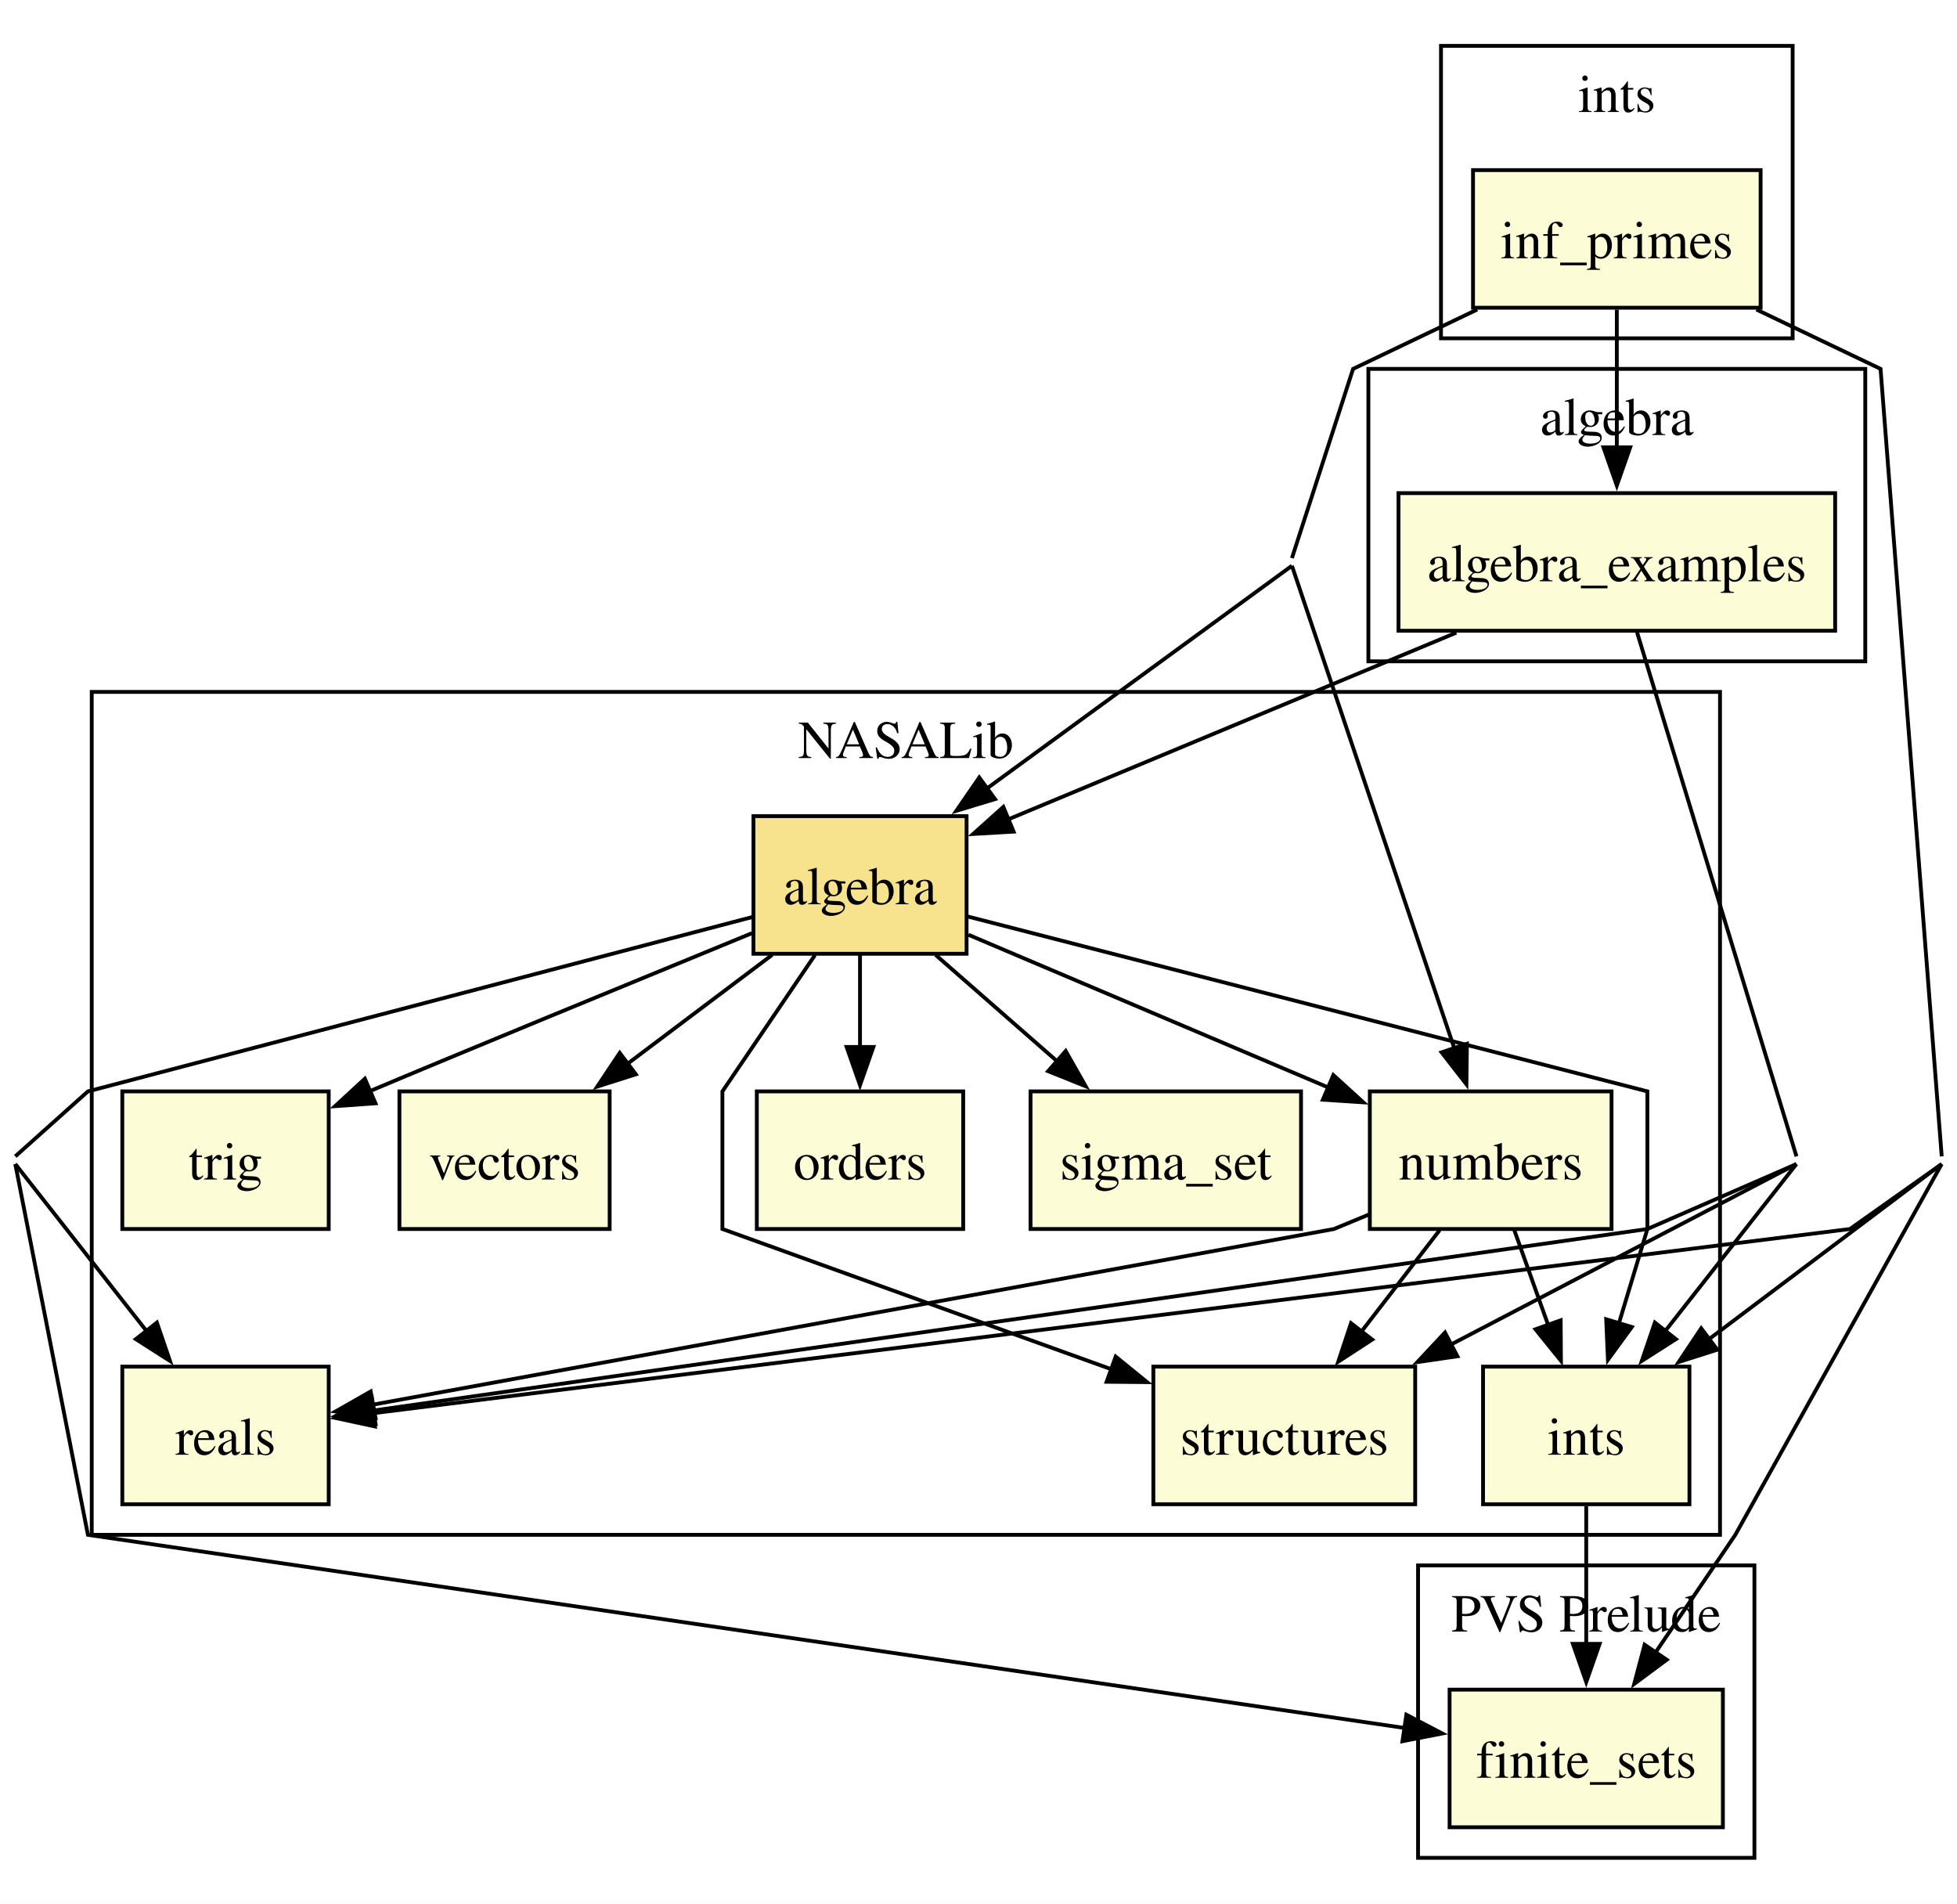
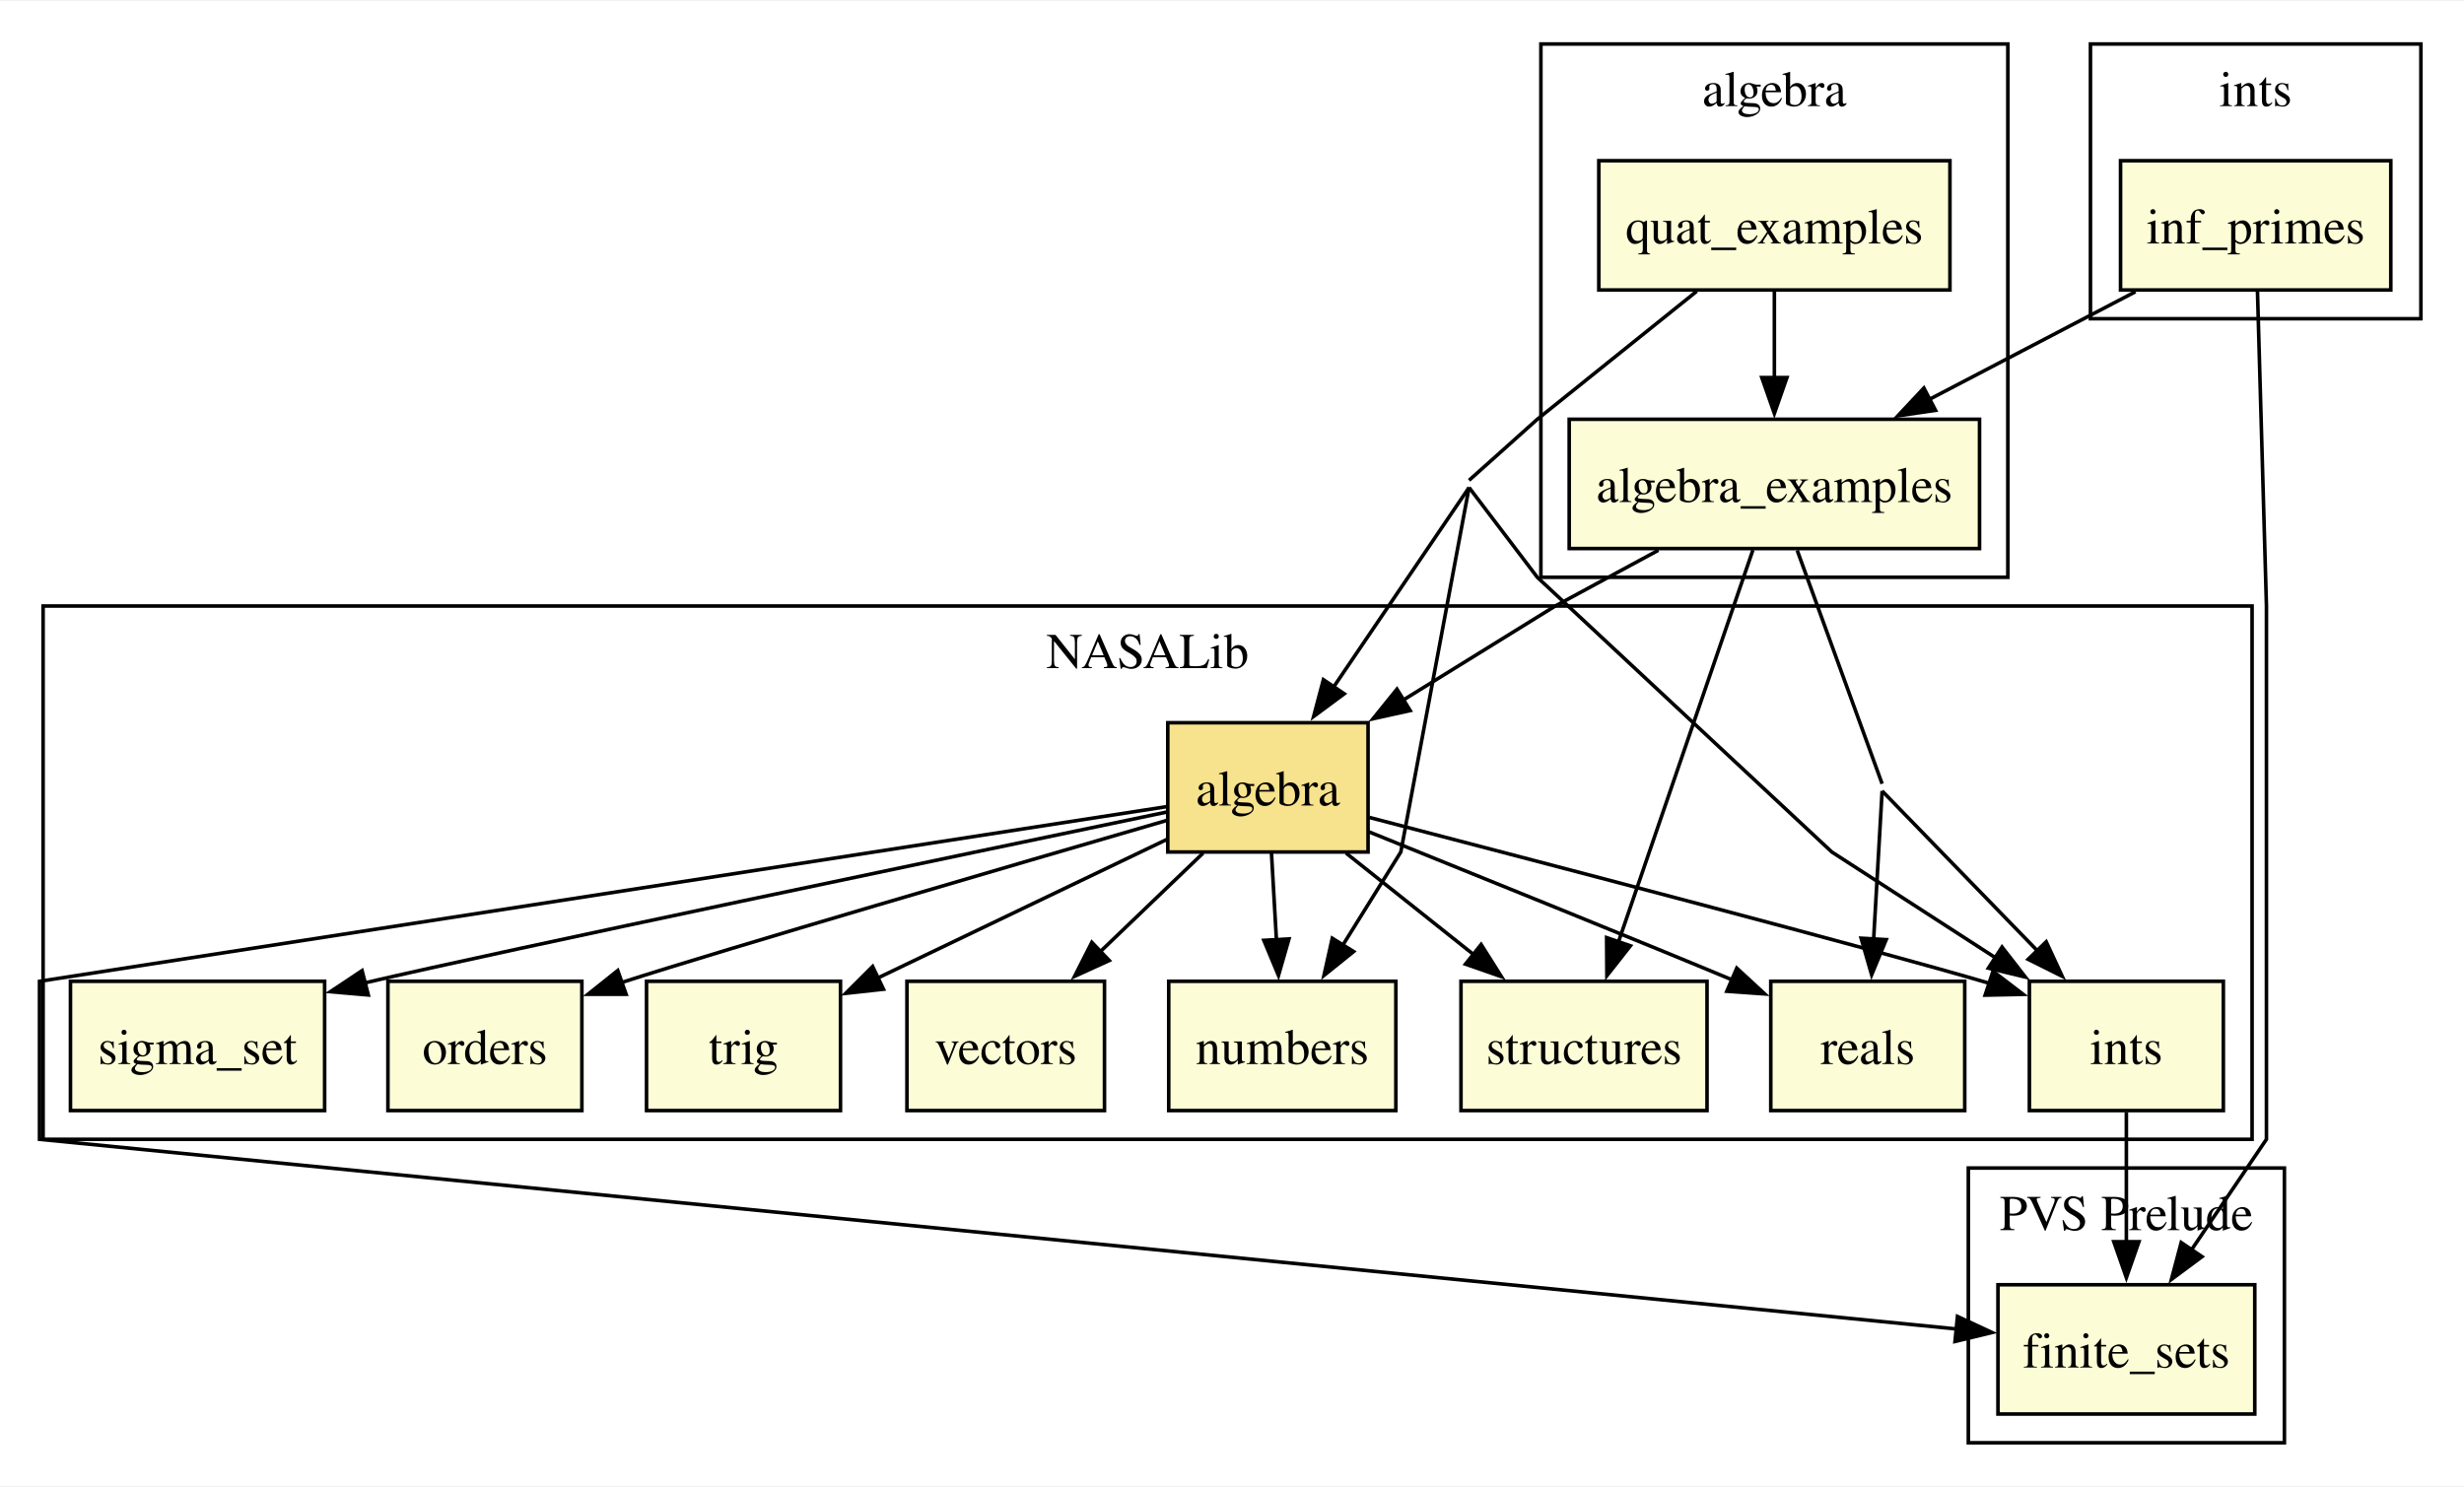
- <svg xmlns="http://www.w3.org/2000/svg" width="512pt" height="498pt" viewBox="0.00 0.00 512.00 498.00">
-   <g id="graph0" class="graph" transform="scale(1 1) rotate(0) translate(4 494)">
-     <polygon fill="white" stroke="none" points="-4,4 -4,-494 508,-494 508,4 -4,4" />
+ <svg xmlns="http://www.w3.org/2000/svg" width="686pt" height="414pt" viewBox="0.00 0.00 686.00 413.50">
+   <g id="graph0" class="graph" transform="scale(1 1) rotate(0) translate(4 409.5)">
+     <polygon fill="white" stroke="none" points="-4,4 -4,-409.5 682,-409.5 682,4 -4,4" />
    <g id="clust1" class="cluster">
-       <polygon fill="none" stroke="black" points="20,-92.5 20,-313 446,-313 446,-92.5 20,-92.5" />
-       <text text-anchor="middle" x="233" y="-295.7" font-family="Times,serif" font-size="14.00">NASALib</text>
+       <polygon fill="none" stroke="black" points="8,-92.5 8,-241 623,-241 623,-92.5 8,-92.5" />
+       <text text-anchor="middle" x="315.5" y="-223.7" font-family="Times,serif" font-size="14.00">NASALib</text>
    </g>
    <g id="clust2" class="cluster">
-       <polygon fill="none" stroke="black" points="367,-8 367,-84.5 455,-84.5 455,-8 367,-8" />
-       <text text-anchor="middle" x="411" y="-67.2" font-family="Times,serif" font-size="14.00">PVS Prelude</text>
+       <polygon fill="none" stroke="black" points="544,-8 544,-84.5 632,-84.5 632,-8 544,-8" />
+       <text text-anchor="middle" x="588" y="-67.2" font-family="Times,serif" font-size="14.00">PVS Prelude</text>
    </g>
    <g id="clust3" class="cluster">
-       <polygon fill="none" stroke="black" points="354,-321 354,-397.5 484,-397.5 484,-321 354,-321" />
-       <text text-anchor="middle" x="419" y="-380.2" font-family="Times,serif" font-size="14.00">algebra</text>
+       <polygon fill="none" stroke="black" points="425,-249 425,-397.5 555,-397.5 555,-249 425,-249" />
+       <text text-anchor="middle" x="490" y="-380.2" font-family="Times,serif" font-size="14.00">algebra</text>
    </g>
    <g id="clust4" class="cluster">
-       <polygon fill="none" stroke="black" points="373,-405.5 373,-482 465,-482 465,-405.5 373,-405.5" />
-       <text text-anchor="middle" x="419" y="-464.7" font-family="Times,serif" font-size="14.00">ints</text>
+       <polygon fill="none" stroke="black" points="578,-321 578,-397.5 670,-397.5 670,-321 578,-321" />
+       <text text-anchor="middle" x="624" y="-380.2" font-family="Times,serif" font-size="14.00">ints</text>
    </g>
    <g id="node1" class="node">
-       <polygon fill="#fcfcd7" stroke="black" points="476.12,-365 361.88,-365 361.88,-329 476.12,-329 476.12,-365" />
-       <text text-anchor="middle" x="419" y="-341.95" font-family="Times,serif" font-size="14.00">algebra_examples</text>
+       <polygon fill="#fcfcd7" stroke="black" points="547.12,-293 432.88,-293 432.88,-257 547.12,-257 547.12,-293" />
+       <text text-anchor="middle" x="490" y="-269.95" font-family="Times,serif" font-size="14.00">algebra_examples</text>
+     </g>
+     <g id="node5" class="node">
+       <polygon fill="#f7e28d" stroke="black" points="376.88,-208.5 321.12,-208.5 321.12,-172.5 376.88,-172.5 376.88,-208.5" />
+       <text text-anchor="middle" x="349" y="-185.45" font-family="Times,serif" font-size="14.00">algebra</text>
+     </g>
+     <g id="edge1" class="edge">
+       <path fill="none" stroke="black" d="M457.71,-256.53C443.08,-248.62 429,-241 429,-241 429,-241 407.42,-227.65 386.68,-214.82" />
+       <polygon fill="black" stroke="black" points="388.61,-211.89 378.27,-209.61 384.93,-217.85 388.61,-211.89" />
+     </g>
+     <g id="node6" class="node">
+       <polygon fill="#fcfcd7" stroke="black" points="615,-136.5 561,-136.5 561,-100.5 615,-100.5 615,-136.5" />
+       <text text-anchor="middle" x="588" y="-113.45" font-family="Times,serif" font-size="14.00">ints</text>
+     </g>
+     <g id="edge2" class="edge">
+       <path fill="none" stroke="black" d="M520,-189.5C520,-189.5 543.78,-165.02 563.21,-145.02" />
+       <polygon fill="black" stroke="black" points="565.68,-147.5 570.14,-137.89 560.66,-142.62 565.68,-147.5" />
+     </g>
+     <g id="node9" class="node">
+       <polygon fill="#fcfcd7" stroke="black" points="543,-136.5 489,-136.5 489,-100.5 543,-100.5 543,-136.5" />
+       <text text-anchor="middle" x="516" y="-113.45" font-family="Times,serif" font-size="14.00">reals</text>
+     </g>
+     <g id="edge3" class="edge">
+       <path fill="none" stroke="black" d="M496.36,-256.5C505.17,-232.29 520,-191.5 520,-191.5" />
+       <path fill="none" stroke="black" d="M520,-189.5C520,-189.5 518.75,-167.58 517.64,-148.27" />
+       <polygon fill="black" stroke="black" points="521.14,-148.1 517.08,-138.31 514.15,-148.5 521.14,-148.1" />
+     </g>
+     <g id="node11" class="node">
+       <polygon fill="#fcfcd7" stroke="black" points="471.25,-136.5 402.75,-136.5 402.75,-100.5 471.25,-100.5 471.25,-136.5" />
+       <text text-anchor="middle" x="437" y="-113.45" font-family="Times,serif" font-size="14.00">structures</text>
+     </g>
+     <g id="edge4" class="edge">
+       <path fill="none" stroke="black" d="M484.02,-256.58C474.91,-230.01 457.45,-179.11 446.56,-147.37" />
+       <polygon fill="black" stroke="black" points="449.92,-146.38 443.37,-138.06 443.3,-148.65 449.92,-146.38" />
+     </g>
+     <g id="node2" class="node">
+       <polygon fill="#fcfcd7" stroke="black" points="538.88,-365 441.12,-365 441.12,-329 538.88,-329 538.88,-365" />
+       <text text-anchor="middle" x="490" y="-341.95" font-family="Times,serif" font-size="14.00">quat_examples</text>
+     </g>
+     <g id="edge5" class="edge">
+       <path fill="none" stroke="black" d="M490,-328.7C490,-321.41 490,-312.73 490,-304.54" />
+       <polygon fill="black" stroke="black" points="493.5,-304.62 490,-294.62 486.5,-304.62 493.5,-304.62" />
+     </g>
+     <g id="edge6" class="edge">
+       <path fill="none" stroke="black" d="M468.39,-328.65C449.14,-313.19 424,-293 424,-293 424,-293 405,-276 405,-276" />
+       <path fill="none" stroke="black" d="M405,-274C405,-274 383.61,-242.49 367.27,-218.42" />
+       <polygon fill="black" stroke="black" points="370.24,-216.56 361.73,-210.25 364.45,-220.49 370.24,-216.56" />
+     </g>
+     <g id="edge7" class="edge">
+       <path fill="none" stroke="black" d="M405,-274C405,-274 424,-249 424,-249 424,-249 506,-172.5 506,-172.5 506,-172.5 529.7,-157.18 551.62,-143.01" />
+       <polygon fill="black" stroke="black" points="553.38,-146.04 559.88,-137.68 549.58,-140.16 553.38,-146.04" />
+     </g>
+     <g id="node7" class="node">
+       <polygon fill="#fcfcd7" stroke="black" points="384.62,-136.5 321.38,-136.5 321.38,-100.5 384.62,-100.5 384.62,-136.5" />
+       <text text-anchor="middle" x="353" y="-113.45" font-family="Times,serif" font-size="14.00">numbers</text>
+     </g>
+     <g id="edge8" class="edge">
+       <path fill="none" stroke="black" d="M405,-274C405,-274 386,-172.5 386,-172.5 386,-172.5 377.86,-159.43 369.67,-146.27" />
+       <polygon fill="black" stroke="black" points="372.86,-144.78 364.61,-138.14 366.92,-148.48 372.86,-144.78" />
+     </g>
+     <g id="node3" class="node">
+       <polygon fill="#fcfcd7" stroke="black" points="661.62,-365 586.38,-365 586.38,-329 661.62,-329 661.62,-365" />
+       <text text-anchor="middle" x="624" y="-341.95" font-family="Times,serif" font-size="14.00">inf_primes</text>
+     </g>
+     <g id="edge9" class="edge">
+       <path fill="none" stroke="black" d="M590.53,-328.52C573.13,-319.43 551.67,-308.22 533.05,-298.49" />
+       <polygon fill="black" stroke="black" points="534.87,-295.49 524.38,-293.96 531.63,-301.69 534.87,-295.49" />
    </g>
    <g id="node4" class="node">
-       <polygon fill="#f7e28d" stroke="black" points="248.88,-280.5 193.12,-280.5 193.12,-244.5 248.88,-244.5 248.88,-280.5" />
-       <text text-anchor="middle" x="221" y="-257.45" font-family="Times,serif" font-size="14.00">algebra</text>
+       <polygon fill="#fcfcd7" stroke="black" points="623.75,-52 552.25,-52 552.25,-16 623.75,-16 623.75,-52" />
+       <text text-anchor="middle" x="588" y="-28.95" font-family="Times,serif" font-size="14.00">finite_sets</text>
    </g>
-     <g id="edge1" class="edge">
-       <path fill="none" stroke="black" d="M377.01,-328.5C342.28,-314.04 293.37,-293.65 259.61,-279.59" />
-       <polygon fill="black" stroke="black" points="261.19,-276.45 250.61,-275.84 258.5,-282.92 261.19,-276.45" />
+     <g id="edge10" class="edge">
+       <path fill="none" stroke="black" d="M624.5,-328.66C625.35,-298.84 627,-241 627,-241 627,-241 627,-92.5 627,-92.5 627,-92.5 616.16,-76.51 605.91,-61.4" />
+       <polygon fill="black" stroke="black" points="609.06,-59.82 600.55,-53.5 603.27,-63.75 609.06,-59.82" />
    </g>
-     <g id="node5" class="node">
-       <polygon fill="#fcfcd7" stroke="black" points="438,-136.5 384,-136.5 384,-100.5 438,-100.5 438,-136.5" />
-       <text text-anchor="middle" x="411" y="-113.45" font-family="Times,serif" font-size="14.00">ints</text>
+     <g id="edge11" class="edge">
+       <path fill="none" stroke="black" d="M320.72,-185.12C238.78,-172.42 7,-136.5 7,-136.5 7,-136.5 7,-92.5 7,-92.5 7,-92.5 402.06,-53.4 540.65,-39.69" />
+       <polygon fill="black" stroke="black" points="540.98,-43.17 550.59,-38.7 540.29,-36.2 540.98,-43.17" />
    </g>
-     <g id="edge2" class="edge">
-       <path fill="none" stroke="black" d="M466,-189.5C466,-189.5 447.28,-165.68 431.68,-145.83" />
-       <polygon fill="black" stroke="black" points="434.46,-143.69 425.53,-137.99 428.96,-148.02 434.46,-143.69" />
+     <g id="edge12" class="edge">
+       <path fill="none" stroke="black" d="M377.23,-182.13C424.73,-169.73 518.07,-145.36 550.11,-135.86" />
+       <polygon fill="black" stroke="black" points="550.86,-139.29 559.28,-132.86 548.68,-132.64 550.86,-139.29" />
+     </g>
+     <g id="edge13" class="edge">
+       <path fill="none" stroke="black" d="M349.99,-172.2C350.41,-164.91 350.9,-156.23 351.37,-148.04" />
+       <polygon fill="black" stroke="black" points="354.86,-148.3 351.94,-138.12 347.87,-147.9 354.86,-148.3" />
    </g>
    <g id="node8" class="node">
-       <polygon fill="#fcfcd7" stroke="black" points="82,-136.5 28,-136.5 28,-100.5 82,-100.5 82,-136.5" />
-       <text text-anchor="middle" x="55" y="-113.45" font-family="Times,serif" font-size="14.00">reals</text>
+       <polygon fill="#fcfcd7" stroke="black" points="158,-136.5 104,-136.5 104,-100.5 158,-100.5 158,-136.5" />
+       <text text-anchor="middle" x="131" y="-113.45" font-family="Times,serif" font-size="14.00">orders</text>
    </g>
-     <g id="edge3" class="edge">
-       <path fill="none" stroke="black" d="M466,-189.5C466,-189.5 427,-172.5 427,-172.5 427,-172.5 188.57,-138.53 93.48,-124.98" />
-       <polygon fill="black" stroke="black" points="94.25,-121.56 83.85,-123.61 93.26,-128.49 94.25,-121.56" />
-       <path fill="none" stroke="black" d="M424.3,-328.58C436.59,-288.17 466,-191.5 466,-191.5" />
+     <g id="edge14" class="edge">
+       <path fill="none" stroke="black" d="M320.96,-181.33C278.09,-168.85 198.63,-145.71 169.12,-136.18" />
+       <polygon fill="black" stroke="black" points="170.31,-132.89 159.71,-132.89 167.99,-139.5 170.31,-132.89" />
+     </g>
+     <g id="edge15" class="edge">
+       <path fill="none" stroke="black" d="M377.1,-178.13C408.23,-165.54 456.29,-146.09 478.16,-136.93" />
+       <polygon fill="black" stroke="black" points="479.53,-140.16 487.32,-132.98 476.76,-133.73 479.53,-140.16" />
    </g>
    <g id="node10" class="node">
-       <polygon fill="#fcfcd7" stroke="black" points="366.25,-136.5 297.75,-136.5 297.75,-100.5 366.25,-100.5 366.25,-136.5" />
-       <text text-anchor="middle" x="332" y="-113.45" font-family="Times,serif" font-size="14.00">structures</text>
-     </g>
-     <g id="edge4" class="edge">
-       <path fill="none" stroke="black" d="M466,-189.5C466,-189.5 414.73,-162.72 375.62,-142.29" />
-       <polygon fill="black" stroke="black" points="377.29,-139.21 366.81,-137.68 374.05,-145.42 377.29,-139.21" />
-     </g>
-     <g id="node2" class="node">
-       <polygon fill="#fcfcd7" stroke="black" points="456.62,-449.5 381.38,-449.5 381.38,-413.5 456.62,-413.5 456.62,-449.5" />
-       <text text-anchor="middle" x="419" y="-426.45" font-family="Times,serif" font-size="14.00">inf_primes</text>
-     </g>
-     <g id="edge5" class="edge">
-       <path fill="none" stroke="black" d="M419,-413C419,-402.5 419,-388.89 419,-376.83" />
-       <polygon fill="black" stroke="black" points="422.5,-376.98 419,-366.98 415.5,-376.98 422.5,-376.98" />
-     </g>
-     <g id="node3" class="node">
-       <polygon fill="#fcfcd7" stroke="black" points="446.75,-52 375.25,-52 375.25,-16 446.75,-16 446.75,-52" />
-       <text text-anchor="middle" x="411" y="-28.95" font-family="Times,serif" font-size="14.00">finite_sets</text>
-     </g>
-     <g id="edge6" class="edge">
-       <path fill="none" stroke="black" d="M504,-189.5C504,-189.5 450,-92.5 450,-92.5 450,-92.5 439.16,-76.51 428.91,-61.4" />
-       <polygon fill="black" stroke="black" points="432.06,-59.82 423.55,-53.5 426.27,-63.75 432.06,-59.82" />
-     </g>
-     <g id="edge7" class="edge">
-       <path fill="none" stroke="black" d="M382.48,-413.03C365.93,-405.12 350,-397.5 350,-397.5 350,-397.5 334,-348 334,-348" />
-       <path fill="none" stroke="black" d="M334,-346C334,-346 287.32,-311.92 253.97,-287.57" />
-       <polygon fill="black" stroke="black" points="256.33,-284.96 246.19,-281.89 252.2,-290.61 256.33,-284.96" />
-     </g>
-     <g id="edge8" class="edge">
-       <path fill="none" stroke="black" d="M504,-189.5C504,-189.5 470.02,-163.92 443.13,-143.69" />
-       <polygon fill="black" stroke="black" points="445.29,-140.93 435.2,-137.71 441.08,-146.52 445.29,-140.93" />
-     </g>
-     <g id="node6" class="node">
-       <polygon fill="#fcfcd7" stroke="black" points="417.62,-208.5 354.38,-208.5 354.38,-172.5 417.62,-172.5 417.62,-208.5" />
-       <text text-anchor="middle" x="386" y="-185.45" font-family="Times,serif" font-size="14.00">numbers</text>
-     </g>
-     <g id="edge9" class="edge">
-       <path fill="none" stroke="black" d="M334,-346C334,-346 361.53,-264.19 376.53,-219.63" />
-       <polygon fill="black" stroke="black" points="379.78,-220.95 379.65,-210.36 373.15,-218.72 379.78,-220.95" />
-     </g>
-     <g id="edge10" class="edge">
-       <path fill="none" stroke="black" d="M504,-189.5C504,-189.5 480,-172.5 480,-172.5 480,-172.5 198.18,-137.35 93.52,-124.3" />
-       <polygon fill="black" stroke="black" points="94.09,-120.85 83.73,-123.08 93.22,-127.79 94.09,-120.85" />
-       <path fill="none" stroke="black" d="M455.52,-413.03C472.07,-405.12 488,-397.5 488,-397.5 488,-397.5 504,-191.5 504,-191.5" />
-     </g>
-     <g id="edge11" class="edge">
-       <path fill="none" stroke="black" d="M0,-189.5C0,-189.5 19,-92.5 19,-92.5 19,-92.5 259.42,-57.23 363.69,-41.94" />
-       <polygon fill="black" stroke="black" points="363.94,-45.44 373.33,-40.53 362.92,-38.51 363.94,-45.44" />
-       <path fill="none" stroke="black" d="M192.91,-254.13C137.41,-239.57 19,-208.5 19,-208.5 19,-208.5 0,-191.5 0,-191.5" />
-     </g>
-     <g id="edge12" class="edge">
-       <path fill="none" stroke="black" d="M249.21,-254.24C305.63,-239.73 427,-208.5 427,-208.5 427,-208.5 427,-172.5 427,-172.5 427,-172.5 423.35,-160.42 419.54,-147.8" />
-       <polygon fill="black" stroke="black" points="422.92,-146.86 416.68,-138.3 416.22,-148.89 422.92,-146.86" />
-     </g>
-     <g id="edge13" class="edge">
-       <path fill="none" stroke="black" d="M249.36,-249.47C275.3,-238.47 314,-222.04 343.61,-209.48" />
-       <polygon fill="black" stroke="black" points="344.83,-212.77 352.67,-205.64 342.09,-206.32 344.83,-212.77" />
-     </g>
-     <g id="node7" class="node">
-       <polygon fill="#fcfcd7" stroke="black" points="248,-208.5 194,-208.5 194,-172.5 248,-172.5 248,-208.5" />
-       <text text-anchor="middle" x="221" y="-185.45" font-family="Times,serif" font-size="14.00">orders</text>
-     </g>
-     <g id="edge14" class="edge">
-       <path fill="none" stroke="black" d="M221,-244.2C221,-236.91 221,-228.23 221,-220.04" />
-       <polygon fill="black" stroke="black" points="224.5,-220.12 221,-210.12 217.5,-220.12 224.5,-220.12" />
-     </g>
-     <g id="edge15" class="edge">
-       <path fill="none" stroke="black" d="M0,-189.5C0,-189.5 18.72,-165.68 34.32,-145.83" />
-       <polygon fill="black" stroke="black" points="37.04,-148.02 40.47,-137.99 31.54,-143.69 37.04,-148.02" />
-     </g>
-     <g id="node9" class="node">
-       <polygon fill="#fcfcd7" stroke="black" points="336.38,-208.5 265.62,-208.5 265.62,-172.5 336.38,-172.5 336.38,-208.5" />
-       <text text-anchor="middle" x="301" y="-185.45" font-family="Times,serif" font-size="14.00">sigma_set</text>
+       <polygon fill="#fcfcd7" stroke="black" points="86.38,-136.5 15.62,-136.5 15.62,-100.5 86.38,-100.5 86.38,-136.5" />
+       <text text-anchor="middle" x="51" y="-113.45" font-family="Times,serif" font-size="14.00">sigma_set</text>
    </g>
    <g id="edge16" class="edge">
-       <path fill="none" stroke="black" d="M240.78,-244.2C250.39,-235.78 262.12,-225.52 272.67,-216.29" />
-       <polygon fill="black" stroke="black" points="274.81,-219.06 280.04,-209.84 270.21,-213.79 274.81,-219.06" />
+       <path fill="none" stroke="black" d="M320.85,-183.63C263.63,-171.69 136.35,-145.13 97.59,-136.06" />
+       <polygon fill="black" stroke="black" points="98.54,-132.69 87.98,-133.6 96.8,-139.47 98.54,-132.69" />
    </g>
    <g id="edge17" class="edge">
-       <path fill="none" stroke="black" d="M209.21,-244.15C198.71,-228.69 185,-208.5 185,-208.5 185,-208.5 185,-172.5 185,-172.5 185,-172.5 243.71,-151.33 286.93,-135.75" />
-       <polygon fill="black" stroke="black" points="287.89,-139.12 296.11,-132.44 285.52,-132.54 287.89,-139.12" />
+       <path fill="none" stroke="black" d="M370.75,-172.2C381.44,-163.7 394.49,-153.31 406.18,-144.01" />
+       <polygon fill="black" stroke="black" points="408.36,-146.75 414.01,-137.79 404,-141.28 408.36,-146.75" />
    </g>
-     <g id="node11" class="node">
-       <polygon fill="#fcfcd7" stroke="black" points="82,-208.5 28,-208.5 28,-172.5 82,-172.5 82,-208.5" />
-       <text text-anchor="middle" x="55" y="-185.45" font-family="Times,serif" font-size="14.00">trig</text>
+     <g id="node12" class="node">
+       <polygon fill="#fcfcd7" stroke="black" points="230,-136.5 176,-136.5 176,-100.5 230,-100.5 230,-136.5" />
+       <text text-anchor="middle" x="203" y="-113.45" font-family="Times,serif" font-size="14.00">trig</text>
    </g>
    <g id="edge18" class="edge">
-       <path fill="none" stroke="black" d="M192.69,-249.87C161.84,-237.19 114.65,-217.81 92.82,-208.59" />
-       <polygon fill="black" stroke="black" points="94.24,-205.38 83.67,-204.63 91.46,-211.81 94.24,-205.38" />
+       <path fill="none" stroke="black" d="M320.85,-176C297.94,-165.02 265.4,-149.42 240.32,-137.39" />
+       <polygon fill="black" stroke="black" points="241.97,-134.3 231.44,-133.14 238.95,-140.62 241.97,-134.3" />
    </g>
-     <g id="node12" class="node">
-       <polygon fill="#fcfcd7" stroke="black" points="155.5,-208.5 100.5,-208.5 100.5,-172.5 155.5,-172.5 155.5,-208.5" />
-       <text text-anchor="middle" x="128" y="-185.45" font-family="Times,serif" font-size="14.00">vectors</text>
+     <g id="node13" class="node">
+       <polygon fill="#fcfcd7" stroke="black" points="303.5,-136.5 248.5,-136.5 248.5,-100.5 303.5,-100.5 303.5,-136.5" />
+       <text text-anchor="middle" x="276" y="-113.45" font-family="Times,serif" font-size="14.00">vectors</text>
    </g>
    <g id="edge19" class="edge">
-       <path fill="none" stroke="black" d="M198.01,-244.2C186.61,-235.61 172.65,-225.11 160.2,-215.74" />
-       <polygon fill="black" stroke="black" points="162.35,-212.97 152.26,-209.76 158.14,-218.57 162.35,-212.97" />
+       <path fill="none" stroke="black" d="M330.96,-172.2C322.27,-163.87 311.69,-153.72 302.14,-144.57" />
+       <polygon fill="black" stroke="black" points="304.82,-142.29 295.18,-137.89 299.98,-147.34 304.82,-142.29" />
    </g>
    <g id="edge20" class="edge">
-       <path fill="none" stroke="black" d="M411,-100C411,-89.5 411,-75.89 411,-63.83" />
-       <polygon fill="black" stroke="black" points="414.5,-63.98 411,-53.98 407.5,-63.98 414.5,-63.98" />
-     </g>
-     <g id="edge21" class="edge">
-       <path fill="none" stroke="black" d="M392.18,-172.2C394.87,-164.65 398.1,-155.62 401.11,-147.18" />
-       <polygon fill="black" stroke="black" points="404.31,-148.62 404.38,-138.03 397.72,-146.27 404.31,-148.62" />
-     </g>
-     <g id="edge22" class="edge">
-       <path fill="none" stroke="black" d="M354.1,-176.27C348.81,-174.08 345,-172.5 345,-172.5 345,-172.5 171.92,-140.87 93.18,-126.48" />
-       <polygon fill="black" stroke="black" points="94.24,-123.11 83.77,-124.76 92.98,-130 94.24,-123.11" />
-     </g>
-     <g id="edge23" class="edge">
-       <path fill="none" stroke="black" d="M372.65,-172.2C366.44,-164.14 358.92,-154.39 352.04,-145.48" />
-       <polygon fill="black" stroke="black" points="355,-143.58 346.12,-137.8 349.46,-147.86 355,-143.58" />
+       <path fill="none" stroke="black" d="M588,-100C588,-89.5 588,-75.89 588,-63.83" />
+       <polygon fill="black" stroke="black" points="591.5,-63.98 588,-53.98 584.5,-63.98 591.5,-63.98" />
    </g>
  </g>
</svg>
